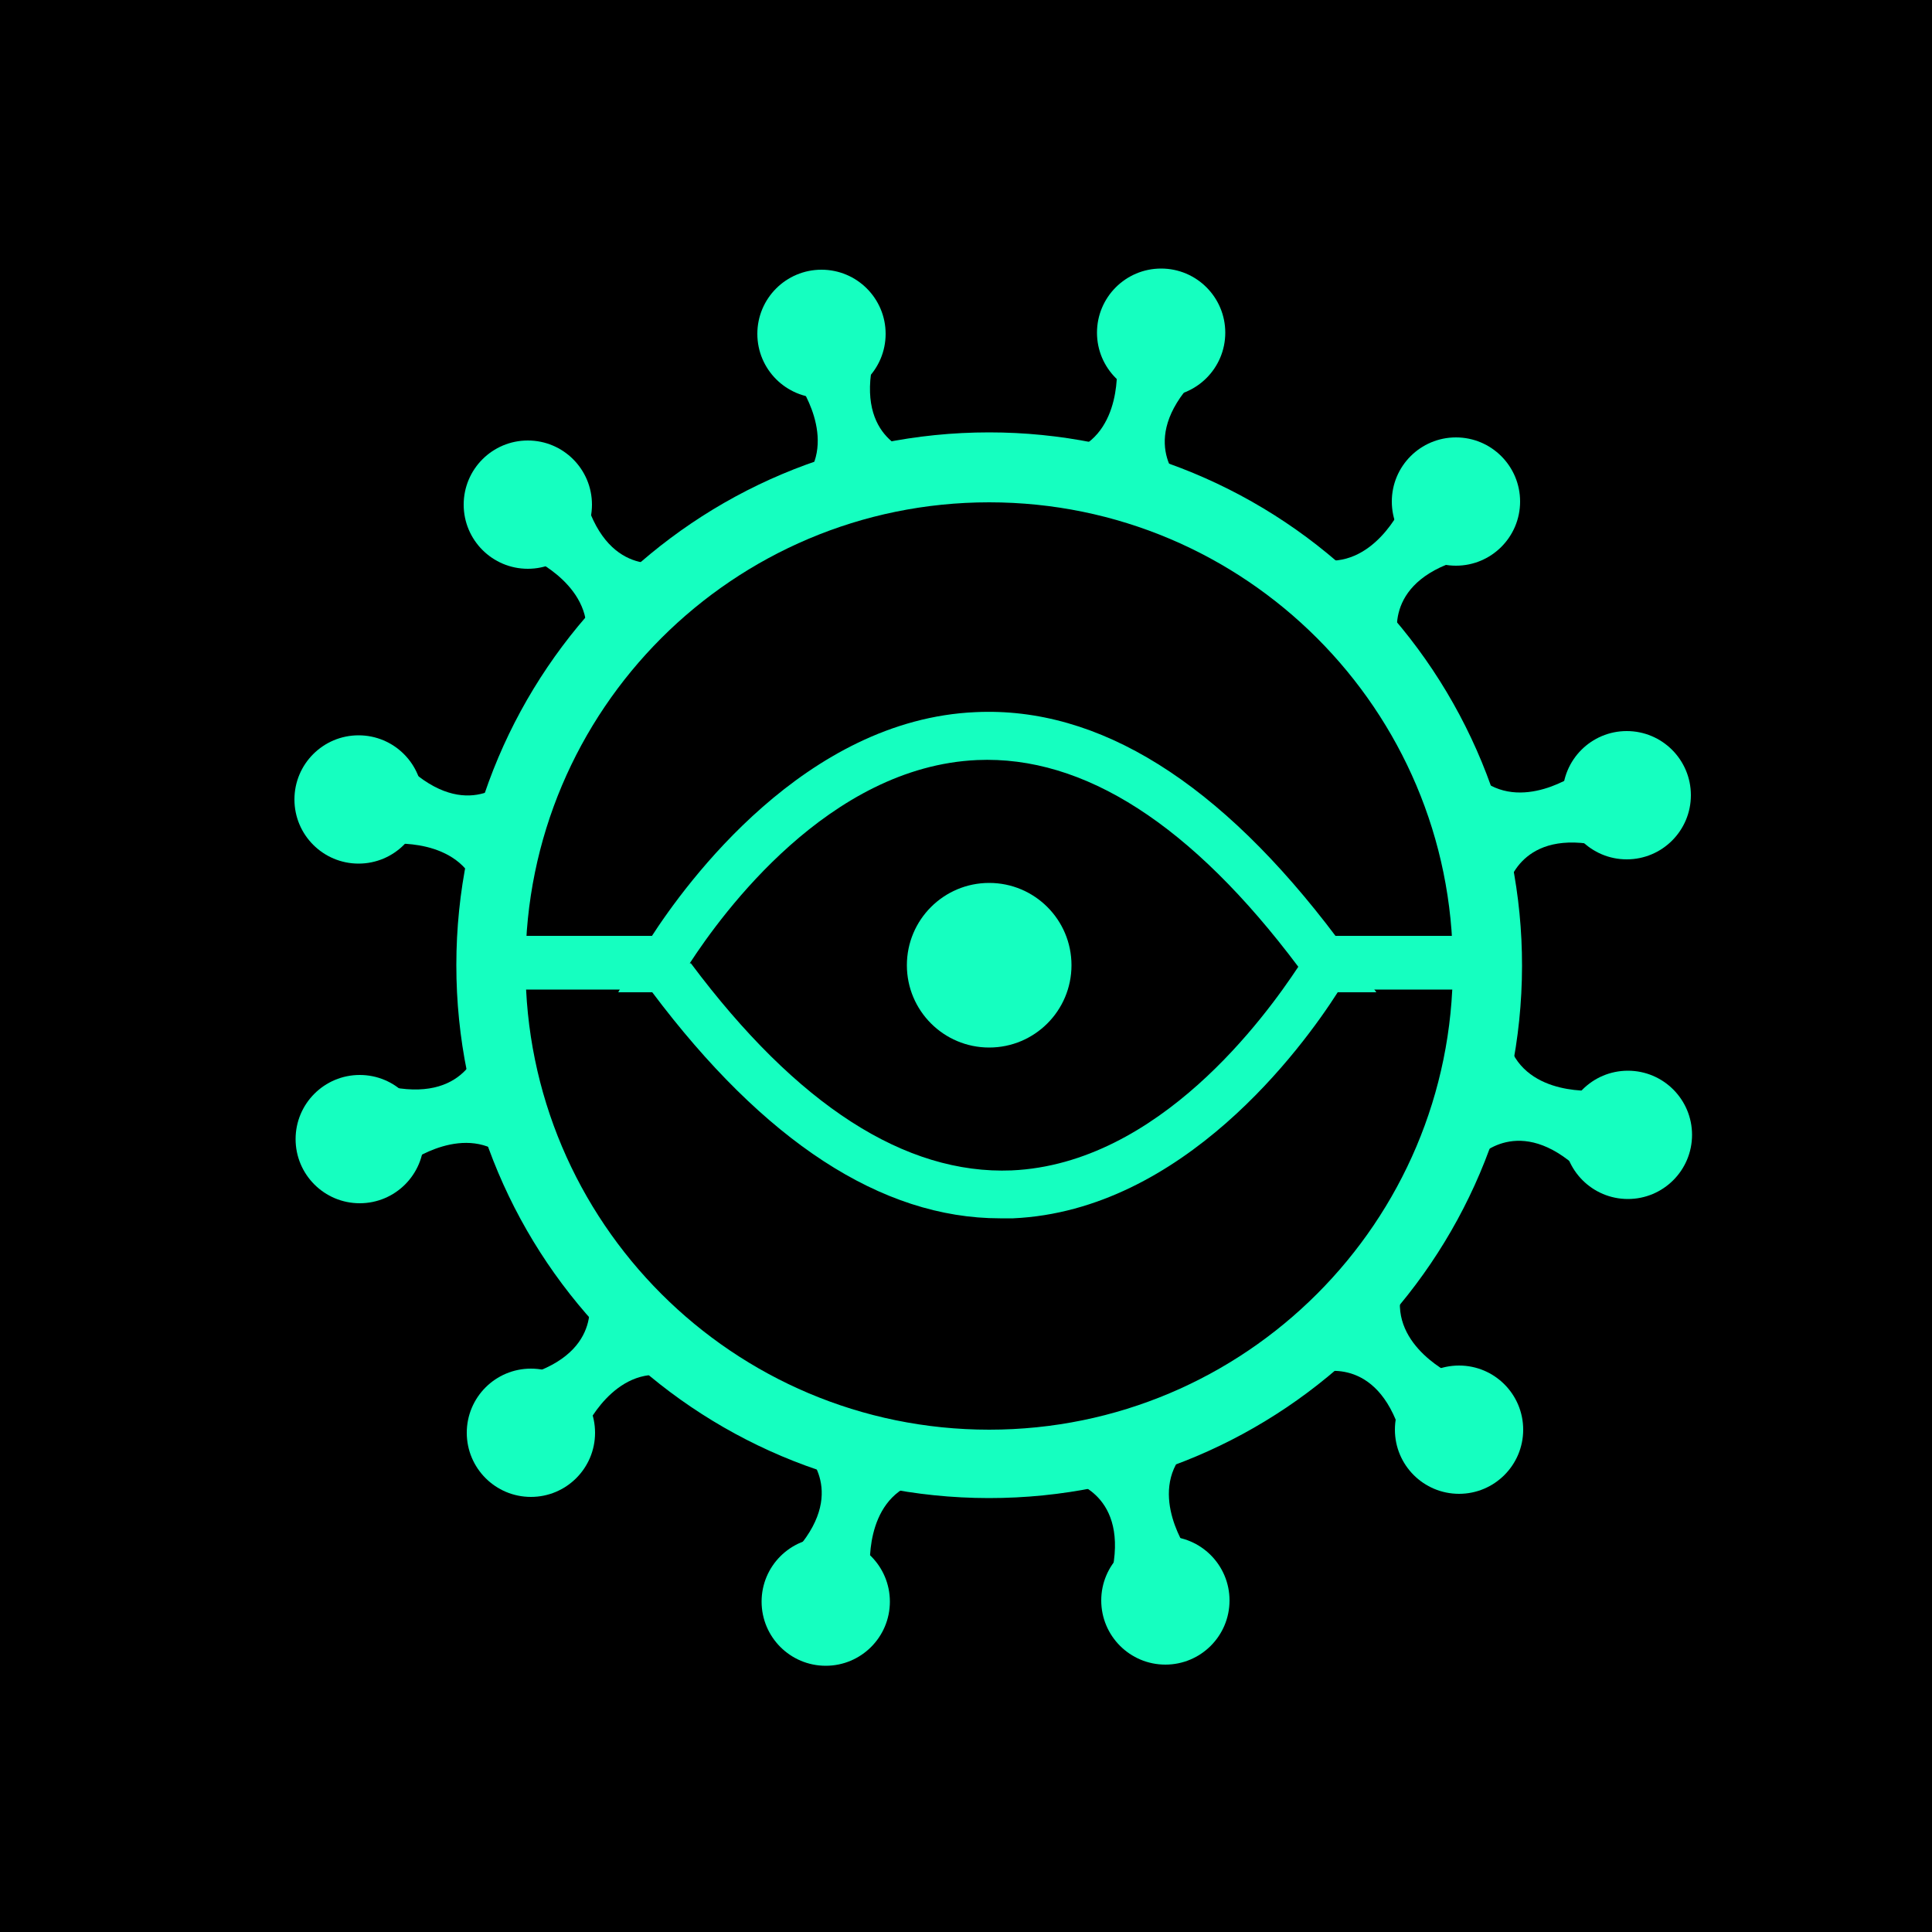
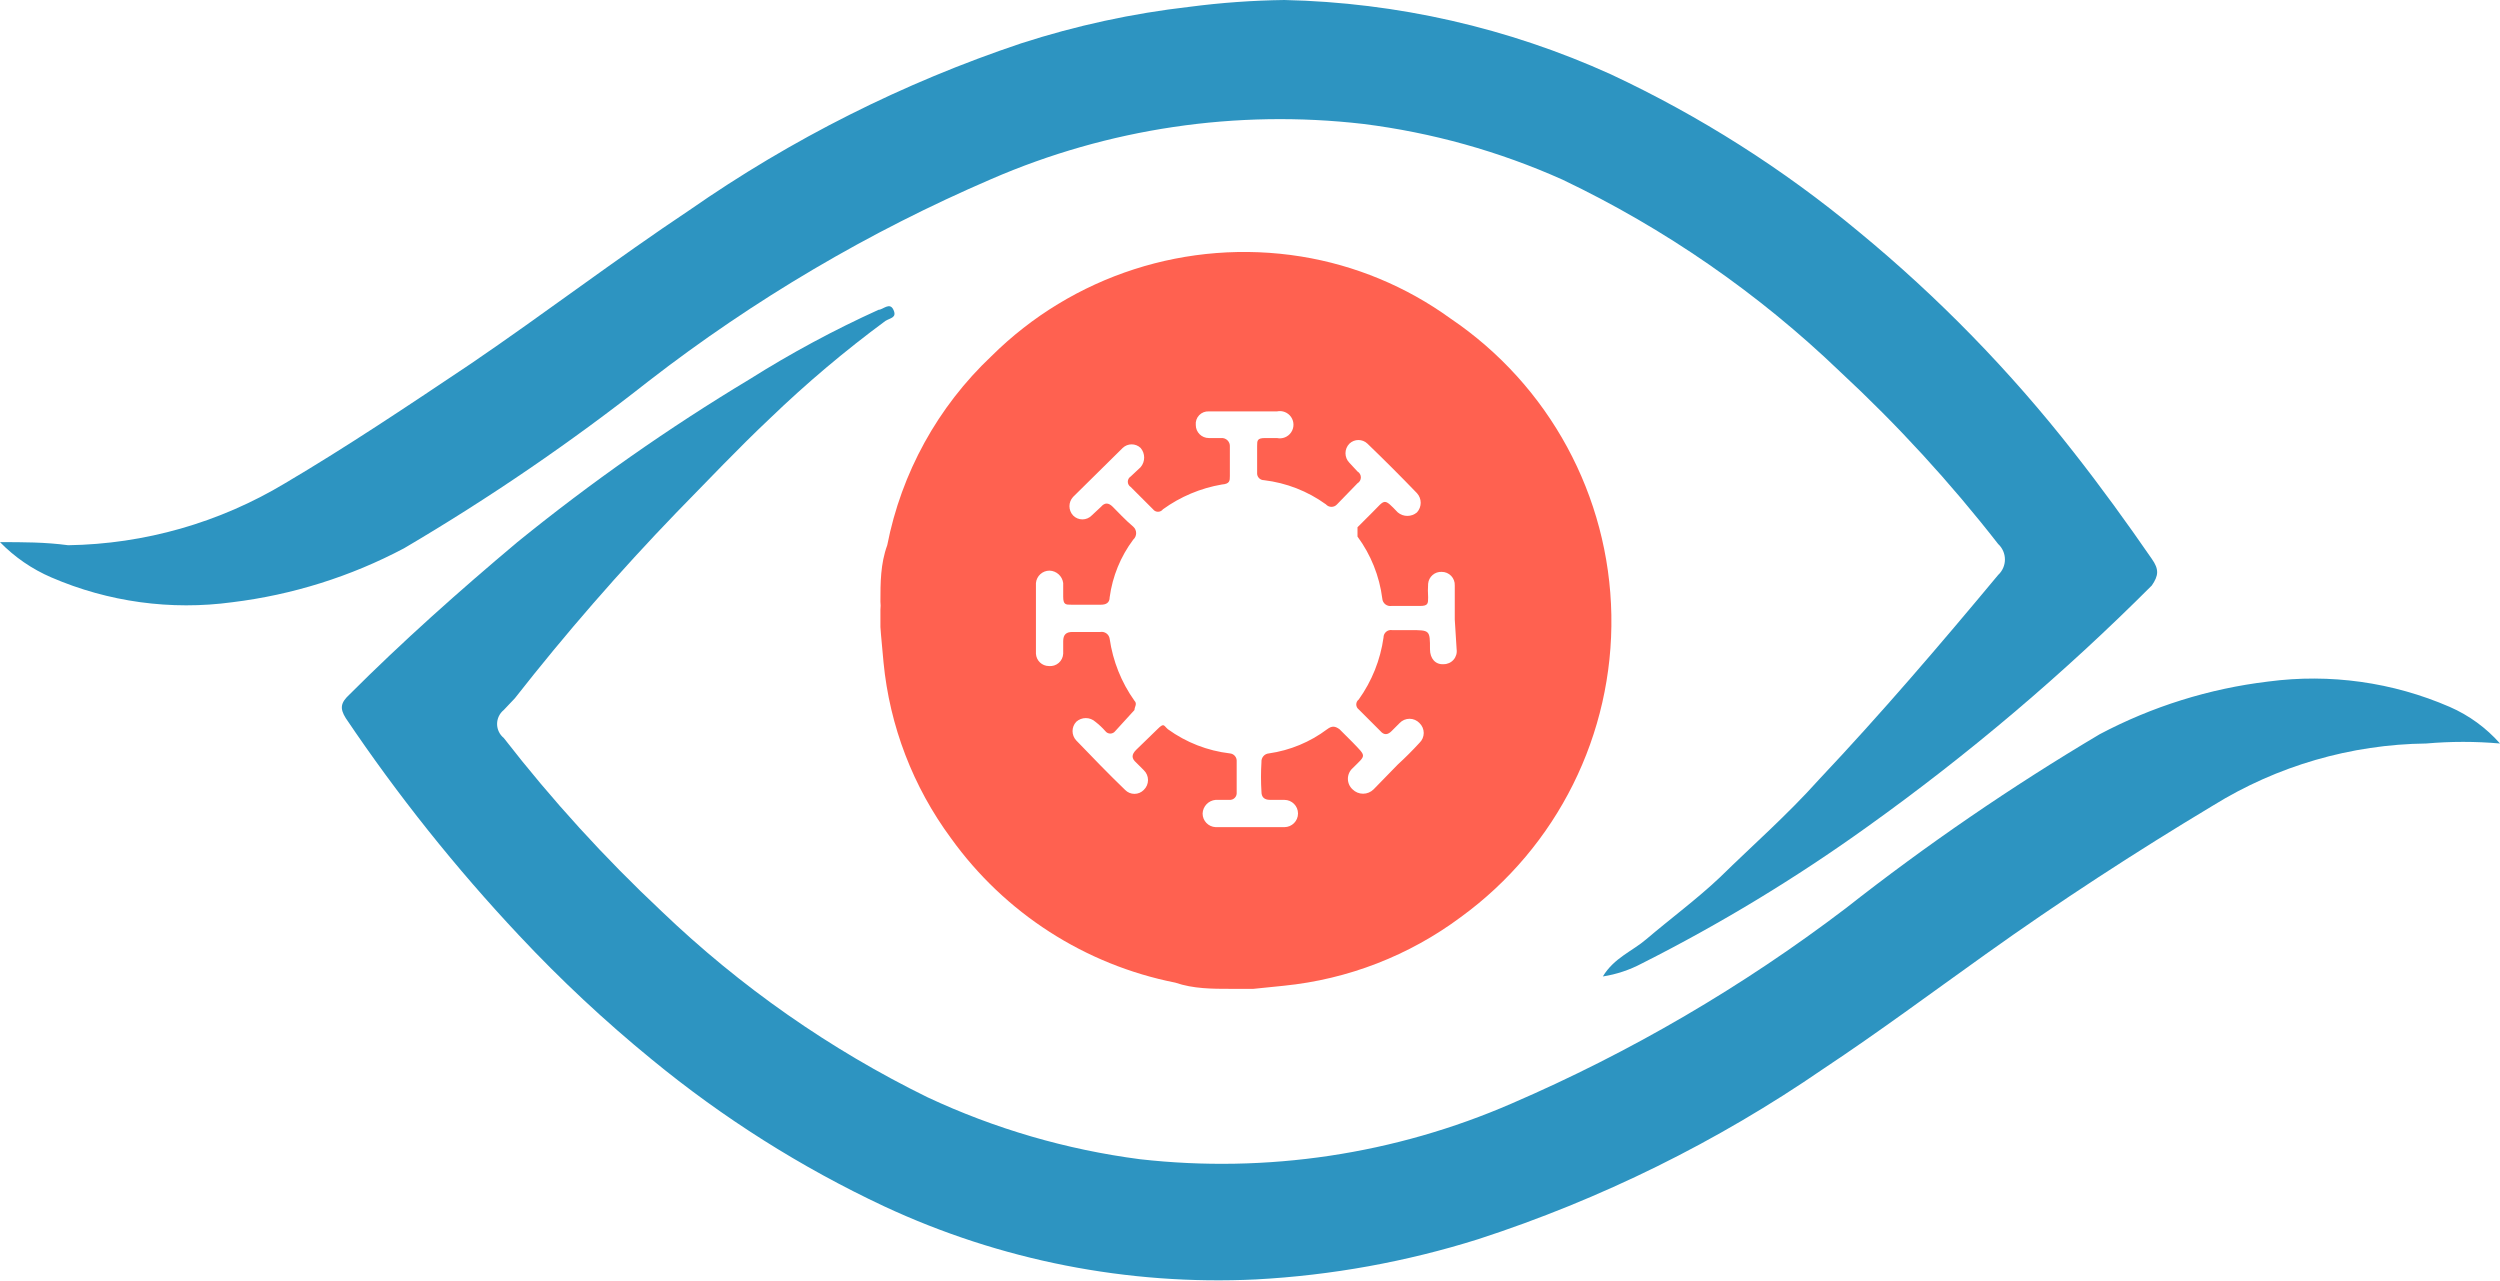
- <svg xmlns="http://www.w3.org/2000/svg" id="Layer_1" data-name="Layer 1" viewBox="0 0 50 50">
+ <svg xmlns="http://www.w3.org/2000/svg" id="Layer_1" data-name="Layer 1" viewBox="0 0 40.35 20.67">
  <defs>
-     <style>.cls-1{fill:#15ffc0;}</style>
+     <style>.cls-1{fill:#2d94c1;}.cls-2{fill:#fefefe;}.cls-3{fill:#ff6150;}</style>
  </defs>
-   <rect y="-0.17" width="50" height="50.46" />
-   <path class="cls-1" d="M25.88,31.53c-3.07,0-6.11-2-9-5.85H16l.37-.67-.53-.74h1c.92-1.43,4-5.65,8.41-5.84,3.19-.15,6.33,1.82,9.35,5.84h.87l-.38.68.53.73h-1c-.92,1.44-4,5.65-8.4,5.85Zm-8-6.6c2.75,3.68,5.55,5.47,8.3,5.36,3.82-.17,6.58-4,7.42-5.27-2.76-3.68-5.55-5.47-8.31-5.35C21.45,19.84,18.69,23.64,17.85,24.93Z" />
-   <circle class="cls-1" cx="21.26" cy="8.64" r="1.66" />
-   <path class="cls-1" d="M25.6,11.19A13.79,13.79,0,1,0,39.39,25,13.79,13.79,0,0,0,25.6,11.19ZM25.6,37a12,12,0,1,1,12-12A12,12,0,0,1,25.6,37Z" />
-   <path class="cls-1" d="M20.65,9.9s1.07,1.48.12,2.57l2.95-.72s-1.51-.28-1.15-2.26C22.57,9.49,21.64,9.65,20.65,9.9Z" />
-   <circle class="cls-1" cx="13.66" cy="13.06" r="1.66" />
-   <path class="cls-1" d="M13.76,14.45s1.67.75,1.39,2.18l2.2-2.11s-1.45.51-2.13-1.38C15.22,13.14,14.49,13.75,13.76,14.45Z" />
-   <circle class="cls-1" cx="9.28" cy="20.69" r="1.66" />
-   <path class="cls-1" d="M10.07,21.84s1.82-.19,2.29,1.19l.85-2.92s-1,1.16-2.53-.14C10.68,20,10.36,20.87,10.07,21.84Z" />
-   <circle class="cls-1" cx="9.31" cy="29.48" r="1.66" />
-   <path class="cls-1" d="M10.57,30.09S12.06,29,13.15,30L12.43,27s-.29,1.5-2.26,1.14C10.17,28.16,10.33,29.1,10.57,30.09Z" />
-   <circle class="cls-1" cx="13.74" cy="37.08" r="1.66" />
-   <path class="cls-1" d="M15.13,37s.75-1.67,2.17-1.39l-2.1-2.2s.51,1.45-1.39,2.12C13.81,35.51,14.43,36.24,15.13,37Z" />
-   <circle class="cls-1" cx="21.37" cy="41.45" r="1.66" />
-   <path class="cls-1" d="M22.52,40.67s-.19-1.83,1.19-2.3l-2.92-.84s1.16,1-.14,2.53C20.65,40.06,21.54,40.38,22.52,40.67Z" />
-   <circle class="cls-1" cx="30.16" cy="41.42" r="1.66" />
-   <path class="cls-1" d="M30.76,40.17s-1.07-1.49-.11-2.58l-3,.72s1.51.28,1.15,2.26C28.84,40.57,29.78,40.41,30.76,40.17Z" />
-   <circle class="cls-1" cx="37.76" cy="37" r="1.66" />
-   <path class="cls-1" d="M37.65,35.61s-1.67-.75-1.39-2.17l-2.19,2.1s1.44-.51,2.12,1.38C36.19,36.92,36.92,36.31,37.65,35.61Z" />
-   <circle class="cls-1" cx="42.13" cy="29.37" r="1.66" />
-   <path class="cls-1" d="M41.34,28.22s-1.82.19-2.29-1.19L38.2,30s1-1.16,2.53.14C40.73,30.09,41.06,29.19,41.34,28.22Z" />
-   <circle class="cls-1" cx="42.1" cy="20.58" r="1.66" />
-   <path class="cls-1" d="M40.84,20s-1.48,1.07-2.58.11L39,23s.28-1.5,2.26-1.14C41.25,21.9,41.08,21,40.84,20Z" />
-   <circle class="cls-1" cx="37.68" cy="12.98" r="1.66" />
-   <path class="cls-1" d="M36.29,13.09s-.75,1.67-2.18,1.39l2.1,2.19s-.5-1.45,1.39-2.12C37.6,14.55,37,13.82,36.29,13.09Z" />
-   <circle class="cls-1" cx="30.05" cy="8.61" r="1.66" />
-   <path class="cls-1" d="M28.9,9.4s.18,1.82-1.19,2.29l2.91.85s-1.16-1,.14-2.53C30.76,10,29.87,9.68,28.9,9.4Z" />
-   <circle class="cls-1" cx="25.6" cy="24.98" r="2.13" />
-   <rect class="cls-1" x="12.54" y="24.22" width="5.23" height="1.39" />
-   <rect class="cls-1" x="33.96" y="24.22" width="4.56" height="1.39" />
+   <path class="cls-1" d="M0,8.75c.37,0,.73,0,1.1.05a7,7,0,0,0,3.5-1c1-.59,2-1.26,3-1.93,1.19-.81,2.33-1.68,3.53-2.48A21.08,21.08,0,0,1,16.48.7,14,14,0,0,1,19.2.11,13.12,13.12,0,0,1,20.73,0,13.48,13.48,0,0,1,26,1.2a18.56,18.56,0,0,1,4,2.54A22.78,22.78,0,0,1,33.47,7.3c.44.56.86,1.14,1.26,1.72.12.17.11.27,0,.43a36.47,36.47,0,0,1-4.6,3.9,27.4,27.4,0,0,1-3.63,2.2,2,2,0,0,1-.63.21c.18-.3.48-.41.7-.6.4-.34.82-.65,1.19-1,.53-.52,1.08-1,1.6-1.58,1-1.06,1.95-2.17,2.89-3.3a.34.34,0,0,0,0-.5A23.4,23.4,0,0,0,29.7,6a17.09,17.09,0,0,0-4.48-3.1A11.32,11.32,0,0,0,22,2a11.7,11.7,0,0,0-6,.89,25.45,25.45,0,0,0-5.53,3.26,35.32,35.32,0,0,1-3.95,2.7,8,8,0,0,1-2.77.87,5.5,5.5,0,0,1-2.92-.4A2.58,2.58,0,0,1,0,8.75Z" />
+   <path class="cls-1" d="M40.35,12a6.81,6.81,0,0,0-1.19,0,6.69,6.69,0,0,0-3.44,1c-1.25.75-2.48,1.55-3.67,2.4-.87.62-1.73,1.26-2.62,1.85A21.63,21.63,0,0,1,23.86,20a14.56,14.56,0,0,1-3.59.65,12.75,12.75,0,0,1-6-1.18,17.85,17.85,0,0,1-3.75-2.37,22,22,0,0,1-2.14-2,27.81,27.81,0,0,1-2.8-3.51c-.1-.16-.08-.25.06-.38.86-.86,1.77-1.67,2.71-2.46A32.68,32.68,0,0,1,12.1,6.12,17.33,17.33,0,0,1,14.18,5c.07,0,.18-.13.24,0s-.05.13-.13.18a18.6,18.6,0,0,0-1.86,1.57c-.52.49-1,1-1.51,1.52a38.78,38.78,0,0,0-2.61,3l-.18.19a.29.29,0,0,0,0,.45,24.13,24.13,0,0,0,2.55,2.8,17.07,17.07,0,0,0,4.29,3,11.62,11.62,0,0,0,3.43,1,11.74,11.74,0,0,0,6-.9,25.77,25.77,0,0,0,5.39-3.15,38.11,38.11,0,0,1,4.1-2.81A7.8,7.8,0,0,1,36.61,11a5.53,5.53,0,0,1,2.93.41A2.32,2.32,0,0,1,40.35,12Z" />
+   <path class="cls-2" d="M24.81,7.37s0,.06,0,0Z" />
+   <path class="cls-2" d="M23.85,9.45a.93.93,0,0,1,1-1,1,1,0,0,1,1.05,1,1.11,1.11,0,0,1-1,1.05A1,1,0,0,1,23.85,9.45Z" />
+   <path class="cls-3" d="M14.21,10.12V9.84a.59.59,0,0,0,0-.13c0-.3,0-.61.11-.91A5.7,5.7,0,0,1,16,5.75a5.79,5.79,0,0,1,5-1.61,5.65,5.65,0,0,1,2.41,1,5.9,5.9,0,0,1,.17,9.66,5.74,5.74,0,0,1-2.86,1.11l-.49.05H20l-.14,0c-.29,0-.6,0-.89-.1a5.86,5.86,0,0,1-3.62-2.33,5.7,5.7,0,0,1-1.09-2.84C14.24,10.45,14.22,10.28,14.21,10.12ZM23.48,10h0c0-.18,0-.37,0-.55a.21.21,0,0,0-.21-.22.21.21,0,0,0-.22.19,1.64,1.64,0,0,0,0,.22c0,.1,0,.14-.13.14h-.46a.13.13,0,0,1-.15-.12,2.14,2.14,0,0,0-.4-1c0-.06,0-.11,0-.15l.24-.24c.21-.21.18-.24.41,0l0,0a.24.24,0,0,0,.31,0,.23.23,0,0,0,0-.31c-.26-.27-.53-.54-.8-.8a.21.21,0,0,0-.29,0,.22.22,0,0,0,0,.31l.13.14a.11.11,0,0,1,0,.19l-.33.34a.12.12,0,0,1-.18,0,2.14,2.14,0,0,0-1-.39.11.11,0,0,1-.11-.12V7.2c0-.09,0-.13.13-.13h.19a.22.22,0,1,0,0-.43h-1.1a.2.2,0,0,0-.21.22.21.21,0,0,0,.21.21h.2a.13.13,0,0,1,.14.14v.47c0,.08,0,.13-.13.14a2.28,2.28,0,0,0-.95.4.1.1,0,0,1-.16,0l-.36-.36a.1.1,0,0,1,0-.17l.16-.15a.24.24,0,0,0,0-.31.21.21,0,0,0-.29,0l-.8.79a.22.22,0,0,0,0,.3.21.21,0,0,0,.3,0l.15-.14c.06-.07.12-.07.19,0s.21.22.33.32a.14.14,0,0,1,0,.21,2,2,0,0,0-.38.93c0,.09-.06.12-.14.12h-.48c-.09,0-.13,0-.13-.13V9.41a.23.23,0,0,0-.22-.2.22.22,0,0,0-.22.2v1.14a.21.21,0,0,0,.21.2.21.21,0,0,0,.23-.2v-.2c0-.11.05-.15.15-.15h.45a.13.13,0,0,1,.15.11,2.29,2.29,0,0,0,.4,1c.05.05,0,.1,0,.15L18,11.8a.1.1,0,0,1-.16,0,1.14,1.14,0,0,0-.16-.15.23.23,0,0,0-.31,0,.22.22,0,0,0,0,.3c.26.27.52.54.79.8a.21.21,0,0,0,.3,0,.22.22,0,0,0,0-.32l-.12-.12c-.08-.07-.08-.13,0-.21s.23-.22.34-.33.1-.06.17,0a2.13,2.13,0,0,0,1,.39.12.12,0,0,1,.11.13v.5a.11.11,0,0,1-.12.12h-.22a.23.23,0,0,0-.21.22.22.22,0,0,0,.21.22h1.11a.22.22,0,0,0,0-.44H20.5c-.1,0-.14-.05-.14-.13a3.84,3.84,0,0,1,0-.48.13.13,0,0,1,.12-.14,2.05,2.05,0,0,0,.94-.39c.08-.06.13-.05.2,0l.21.21c.23.24.22.2,0,.42a.23.23,0,0,0,0,.34.24.24,0,0,0,.34,0l.39-.4c.12-.11.24-.23.35-.35a.22.22,0,0,0,0-.32.22.22,0,0,0-.32,0l-.13.13c-.06.06-.12.07-.18,0l-.35-.35a.1.1,0,0,1,0-.16,2.26,2.26,0,0,0,.4-1,.12.12,0,0,1,.14-.12h.29c.32,0,.32,0,.32.31,0,.15.09.25.22.24a.21.21,0,0,0,.21-.24Z" />
</svg>
